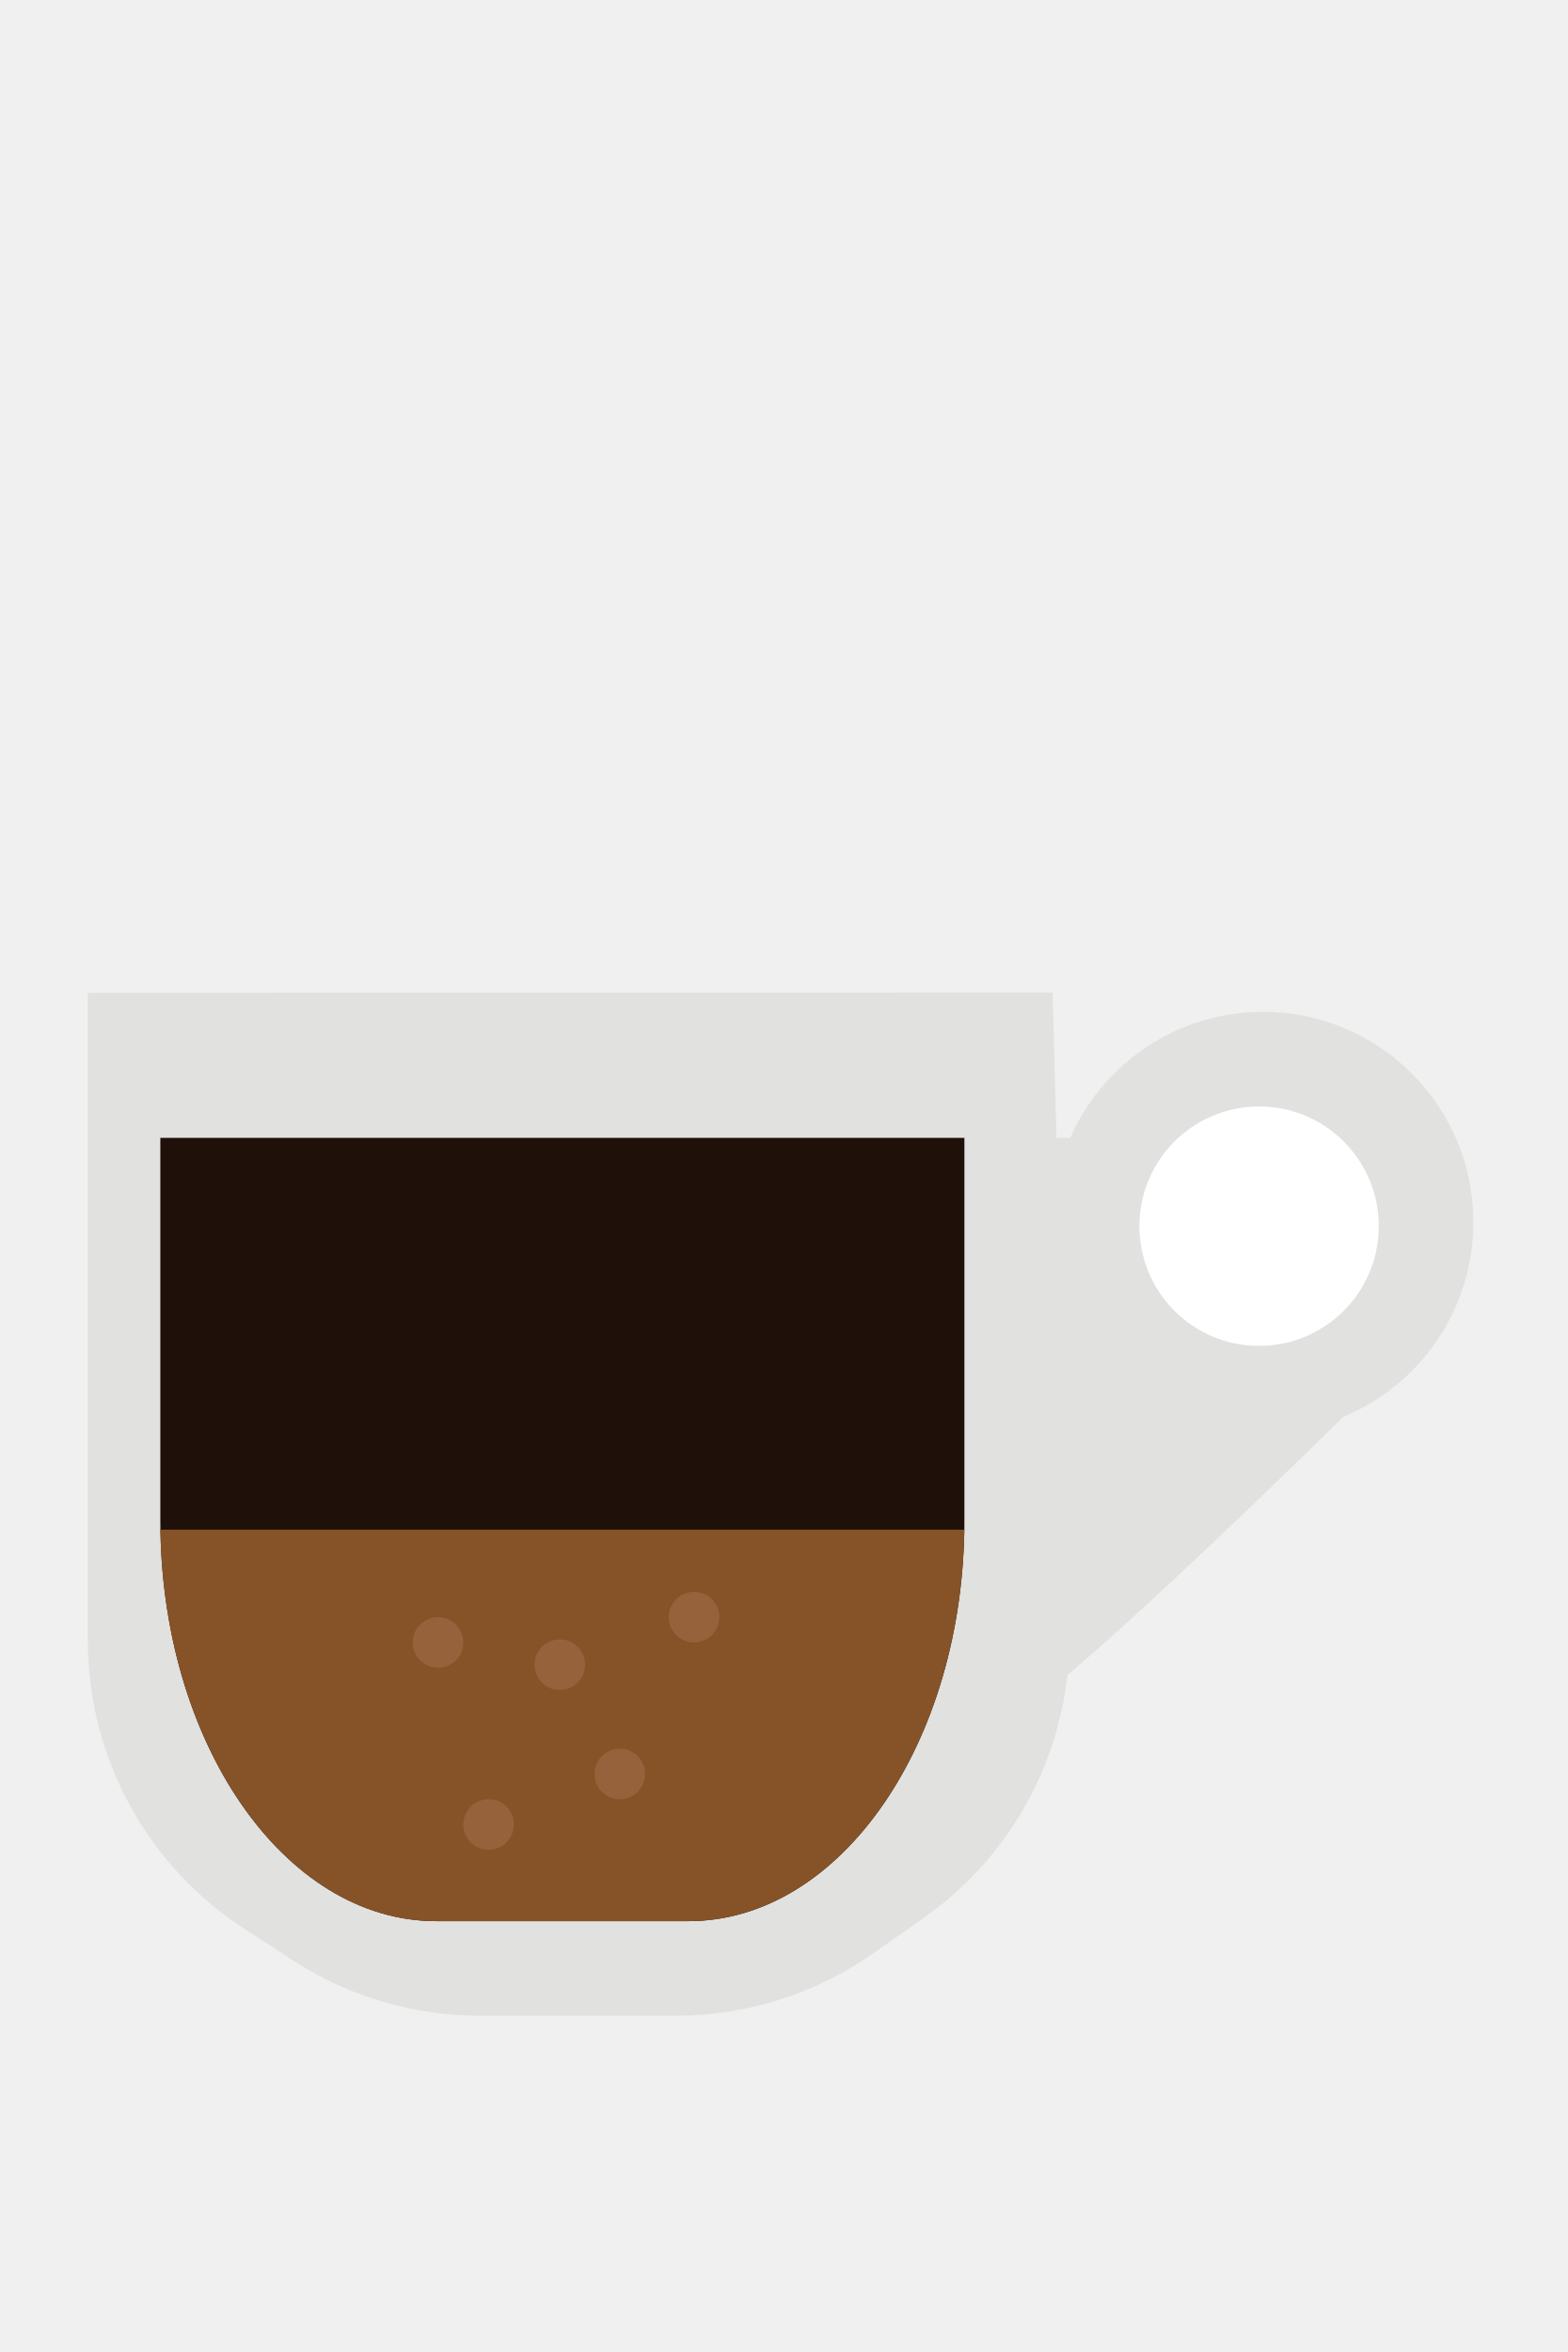
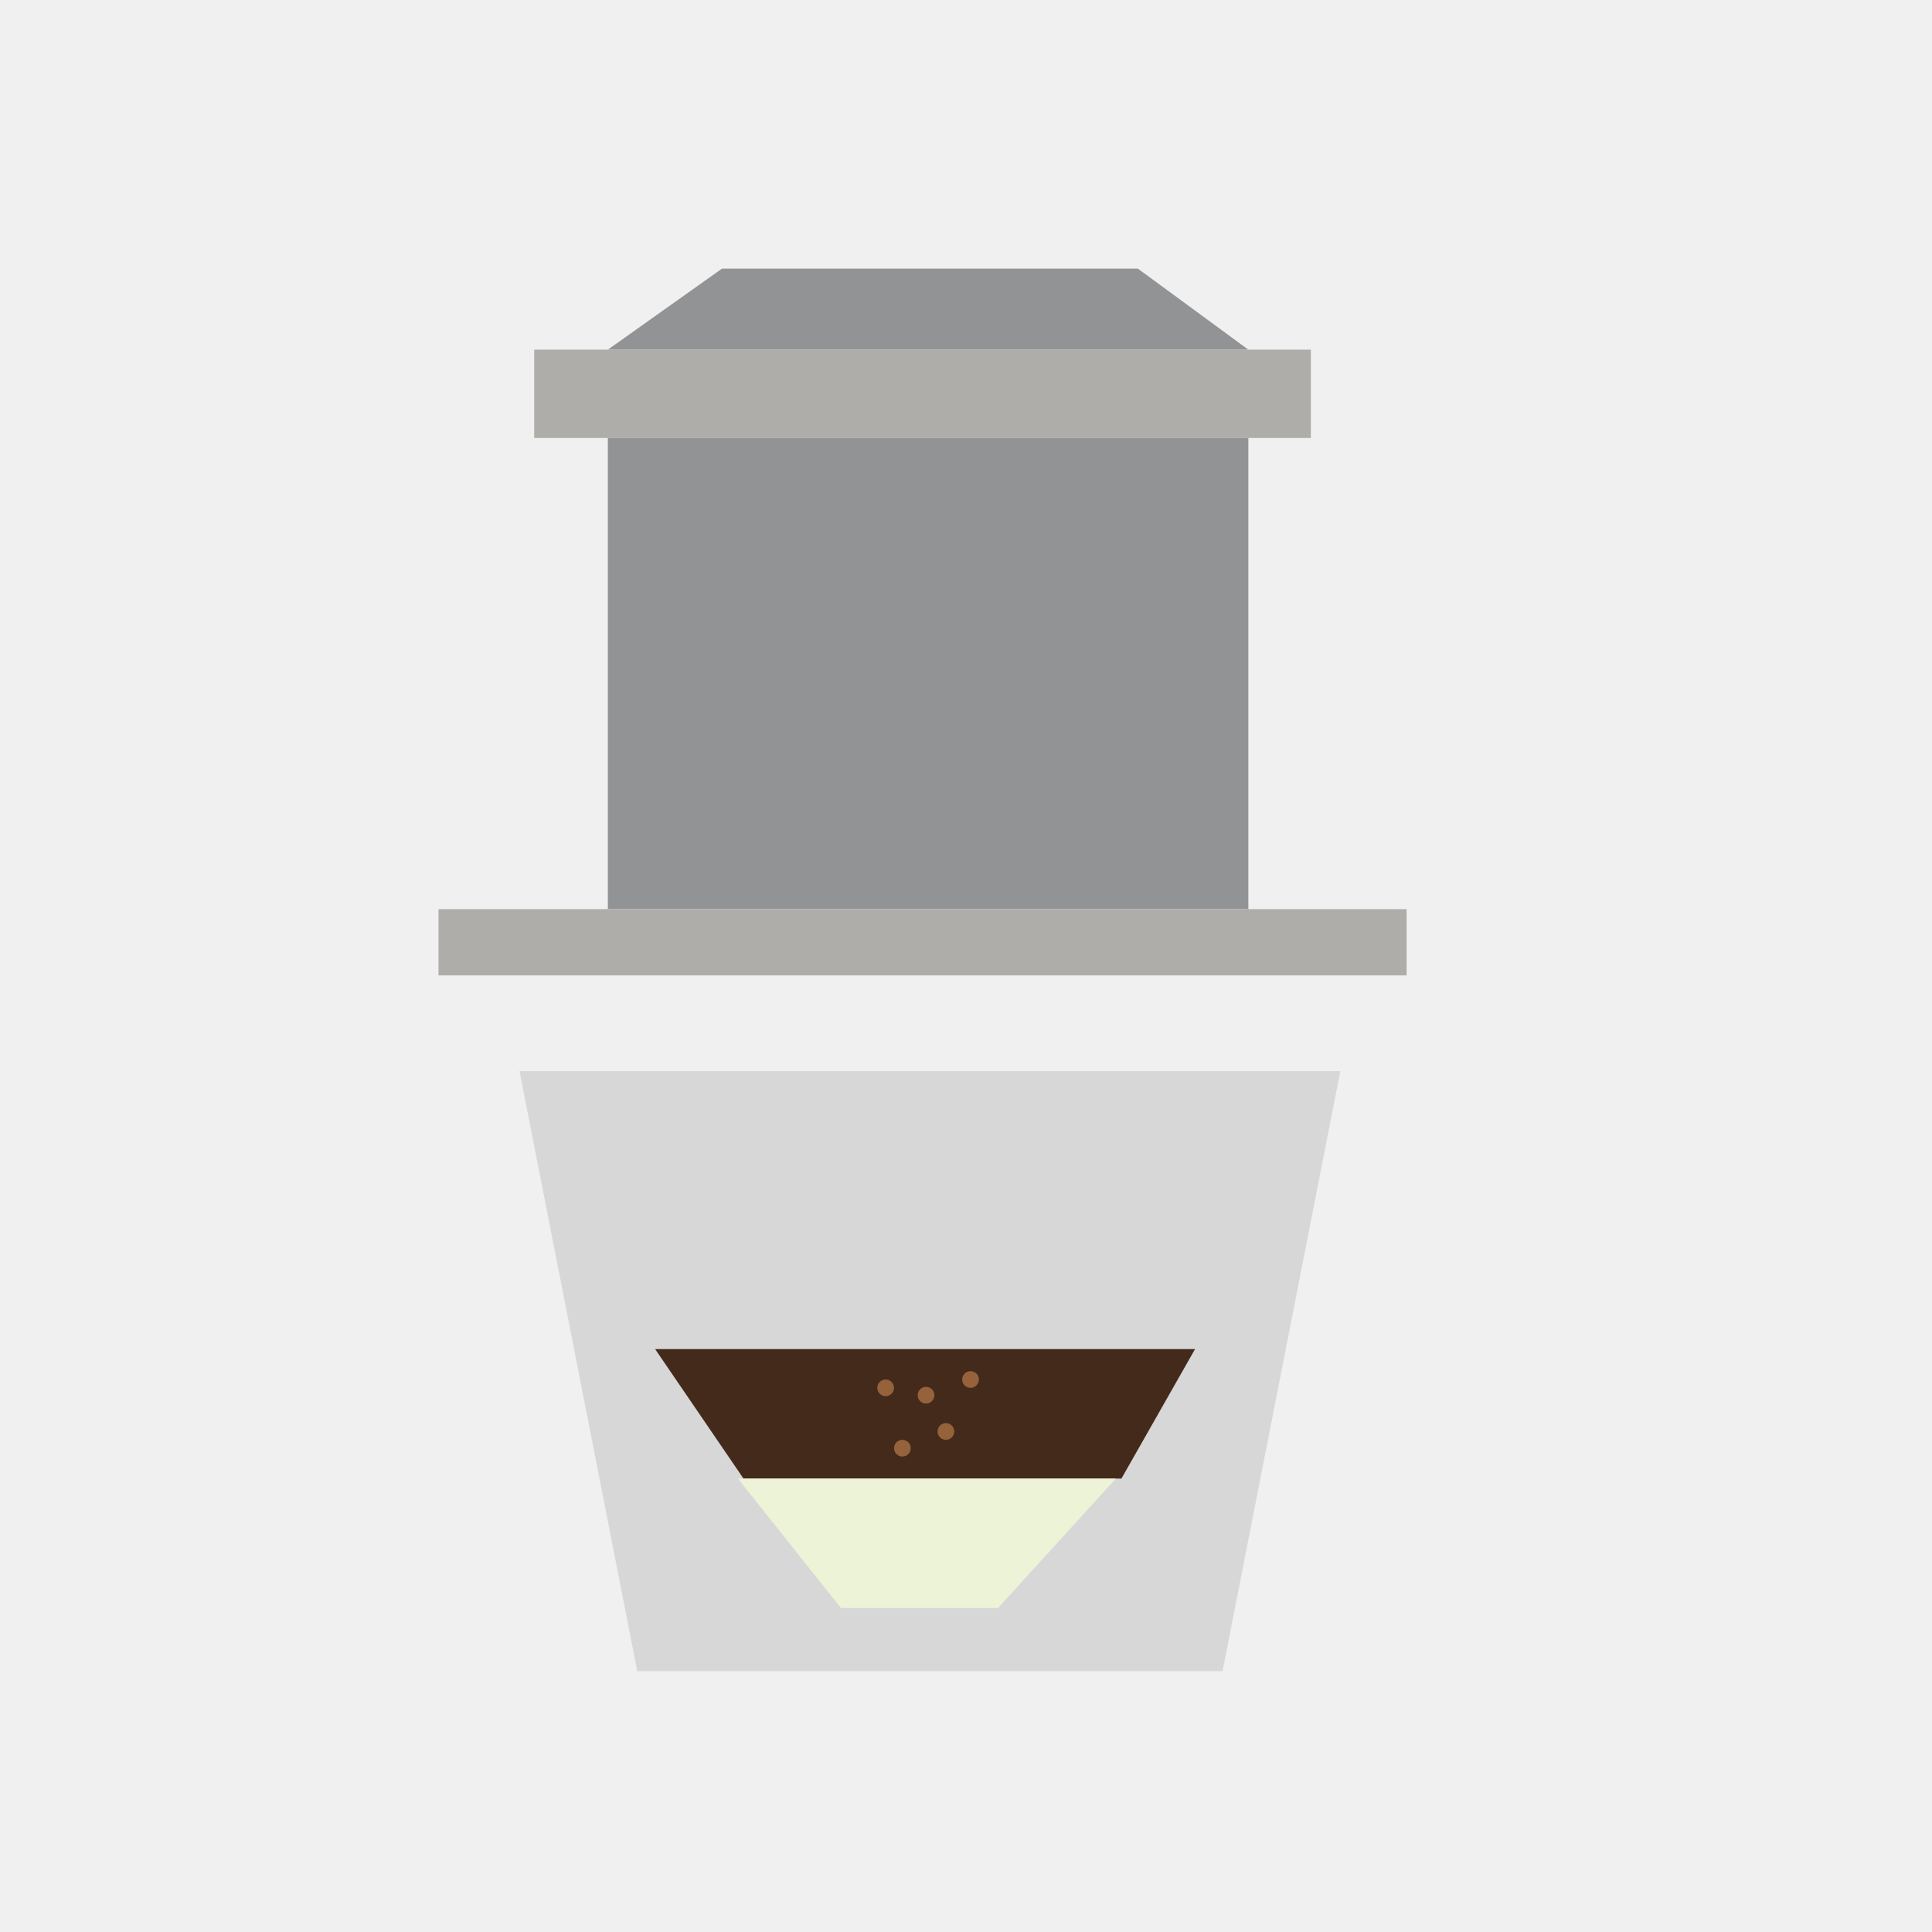
- <svg xmlns="http://www.w3.org/2000/svg" id="Layer_1" data-name="Layer 1" viewBox="0 0 400 600">
+ <svg xmlns="http://www.w3.org/2000/svg" id="Layer_1" data-name="Layer 1" viewBox="0 0 400 400">
  <defs>
-     <style>.cls-1{fill:#e1e1df;}.cls-2{fill:#fff;}.cls-3{fill:#1f1109;}.cls-4{fill:#865328;}.cls-5{fill:#95623b;}</style>
+     <style>.cls-1{fill:#929395;}.cls-2{fill:#aeada9;}.cls-3{fill:#d7d7d7;}.cls-4{fill:#442a1b;}.cls-5{fill:#ecf3d7;}.cls-6{fill:#95623b;}</style>
  </defs>
-   <circle class="cls-1" cx="322.26" cy="311.8" r="53.68" />
-   <path class="cls-1" d="M269.1,290.27h74.31l6.81,63.82s-55.68,55.27-81.61,76.33Z" />
-   <path class="cls-1" d="M22.41,253.25v165.3A87.62,87.62,0,0,0,62.27,492l12.39,8.05a87.62,87.62,0,0,0,47.75,14.16h50.06a87.62,87.62,0,0,0,50.25-15.84l12.82-9a87.62,87.62,0,0,0,37.34-74.11l-4.3-162.06Z" />
-   <circle class="cls-2" cx="321.26" cy="312.8" r="30.54" />
-   <path class="cls-3" d="M40.91,290.27H246.07v97.63c0,56.44-31.51,102.19-70.38,102.19h-64.4c-38.87,0-70.38-45.75-70.38-102.19Z" />
-   <path class="cls-4" d="M40.91,390.22H246.07v-2.32c0,56.44-31.51,102.19-70.38,102.19h-64.4c-38.87,0-70.38-45.75-70.38-102.19Z" />
-   <circle class="cls-5" cx="111.76" cy="418.99" r="6.45" />
-   <circle class="cls-5" cx="142.85" cy="424.67" r="6.45" transform="translate(-293.9 524.71) rotate(-84.31)" />
-   <circle class="cls-5" cx="177.09" cy="412.54" r="6.45" />
-   <circle class="cls-5" cx="158.15" cy="452.54" r="6.45" />
-   <circle class="cls-5" cx="124.66" cy="465.43" r="6.45" />
+   <polygon class="cls-1" points="149.47 55.62 125.85 72.39 258.45 72.39 235.59 55.62 149.47 55.62" />
+   <rect class="cls-2" x="110.6" y="72.39" width="160.8" height="18.29" />
+   <rect class="cls-1" x="125.85" y="90.68" width="132.61" height="97.55" />
+   <rect class="cls-2" x="90.79" y="188.23" width="200.43" height="13.72" />
+   <polygon class="cls-3" points="253.12 345.99 131.94 345.99 107.56 221.76 277.5 221.76 253.12 345.99" />
+   <polygon class="cls-4" points="232.18 306.12 153.93 306.12 135.64 279.32 247.42 279.32 232.18 306.12" />
+   <polygon class="cls-5" points="206.63 332.93 174.11 332.93 152.77 306.12 231.02 306.12 206.63 332.93" />
+   <circle class="cls-6" cx="183.36" cy="287.34" r="1.73" />
+   <circle class="cls-6" cx="191.72" cy="288.87" r="1.73" transform="translate(-114.73 451) rotate(-84.31)" />
+   <circle class="cls-6" cx="200.94" cy="285.61" r="1.73" />
+   <circle class="cls-6" cx="195.84" cy="296.37" r="1.73" />
+   <circle class="cls-6" cx="186.83" cy="299.83" r="1.73" />
</svg>
